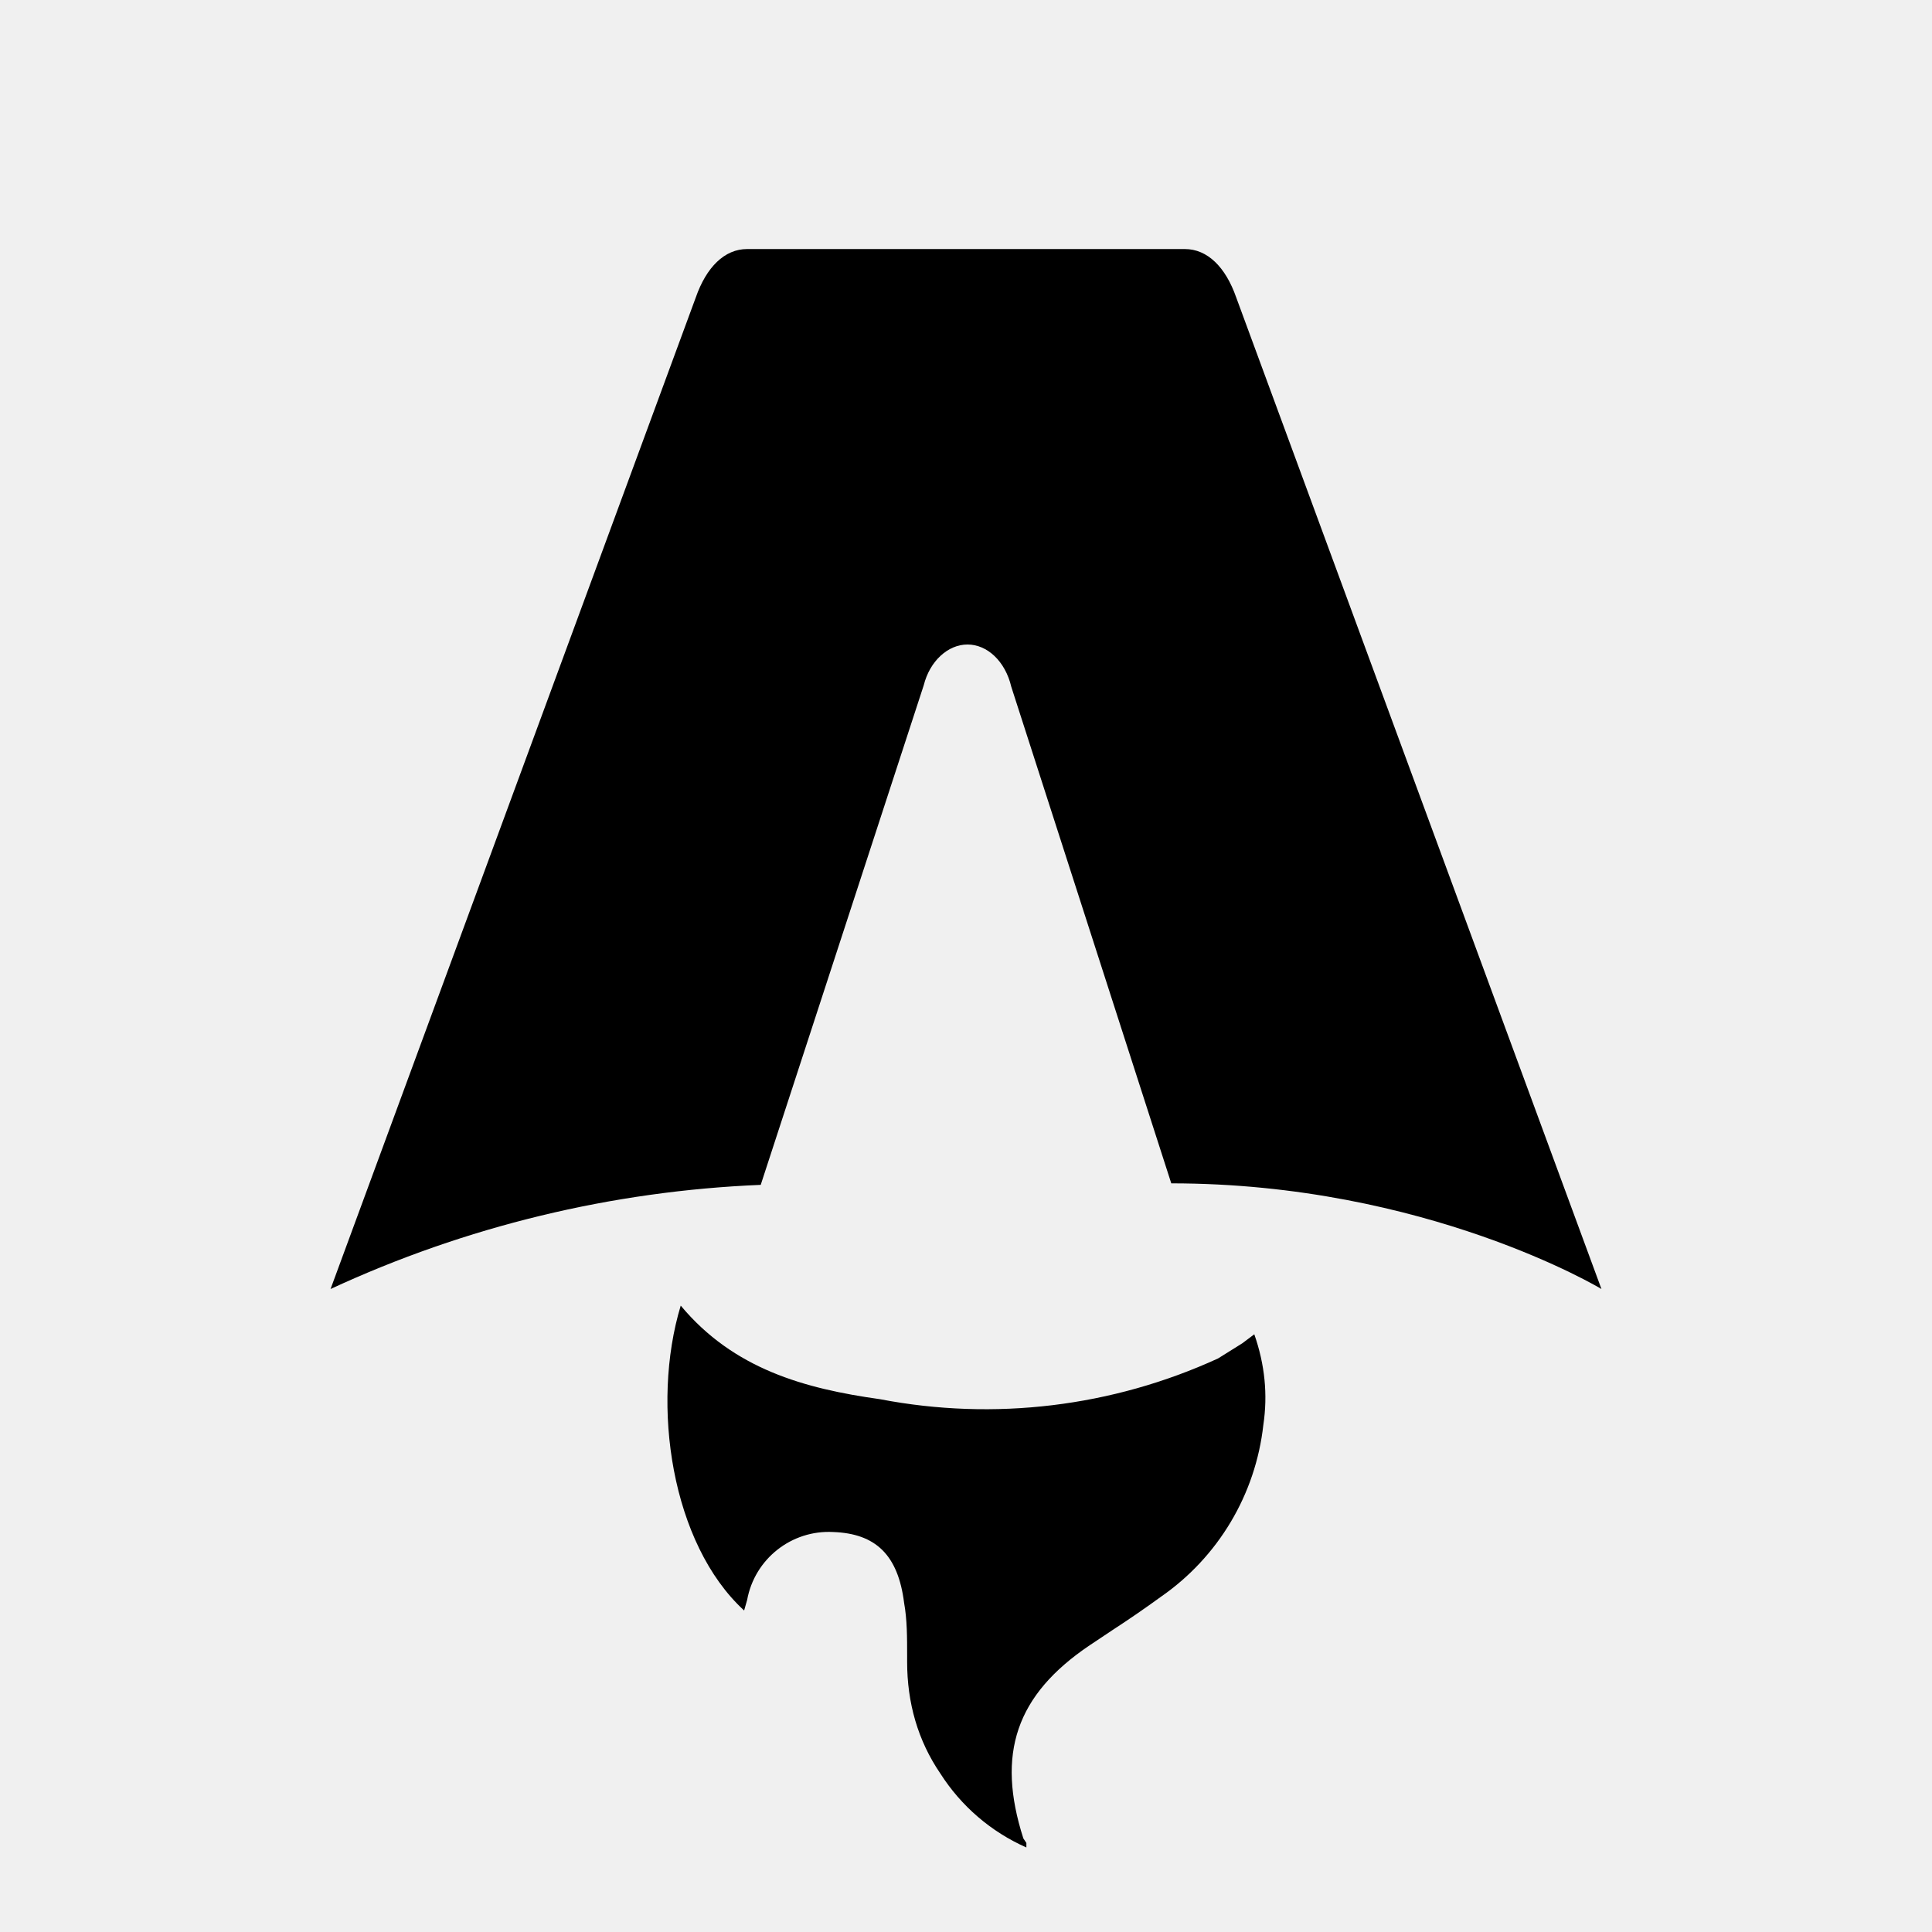
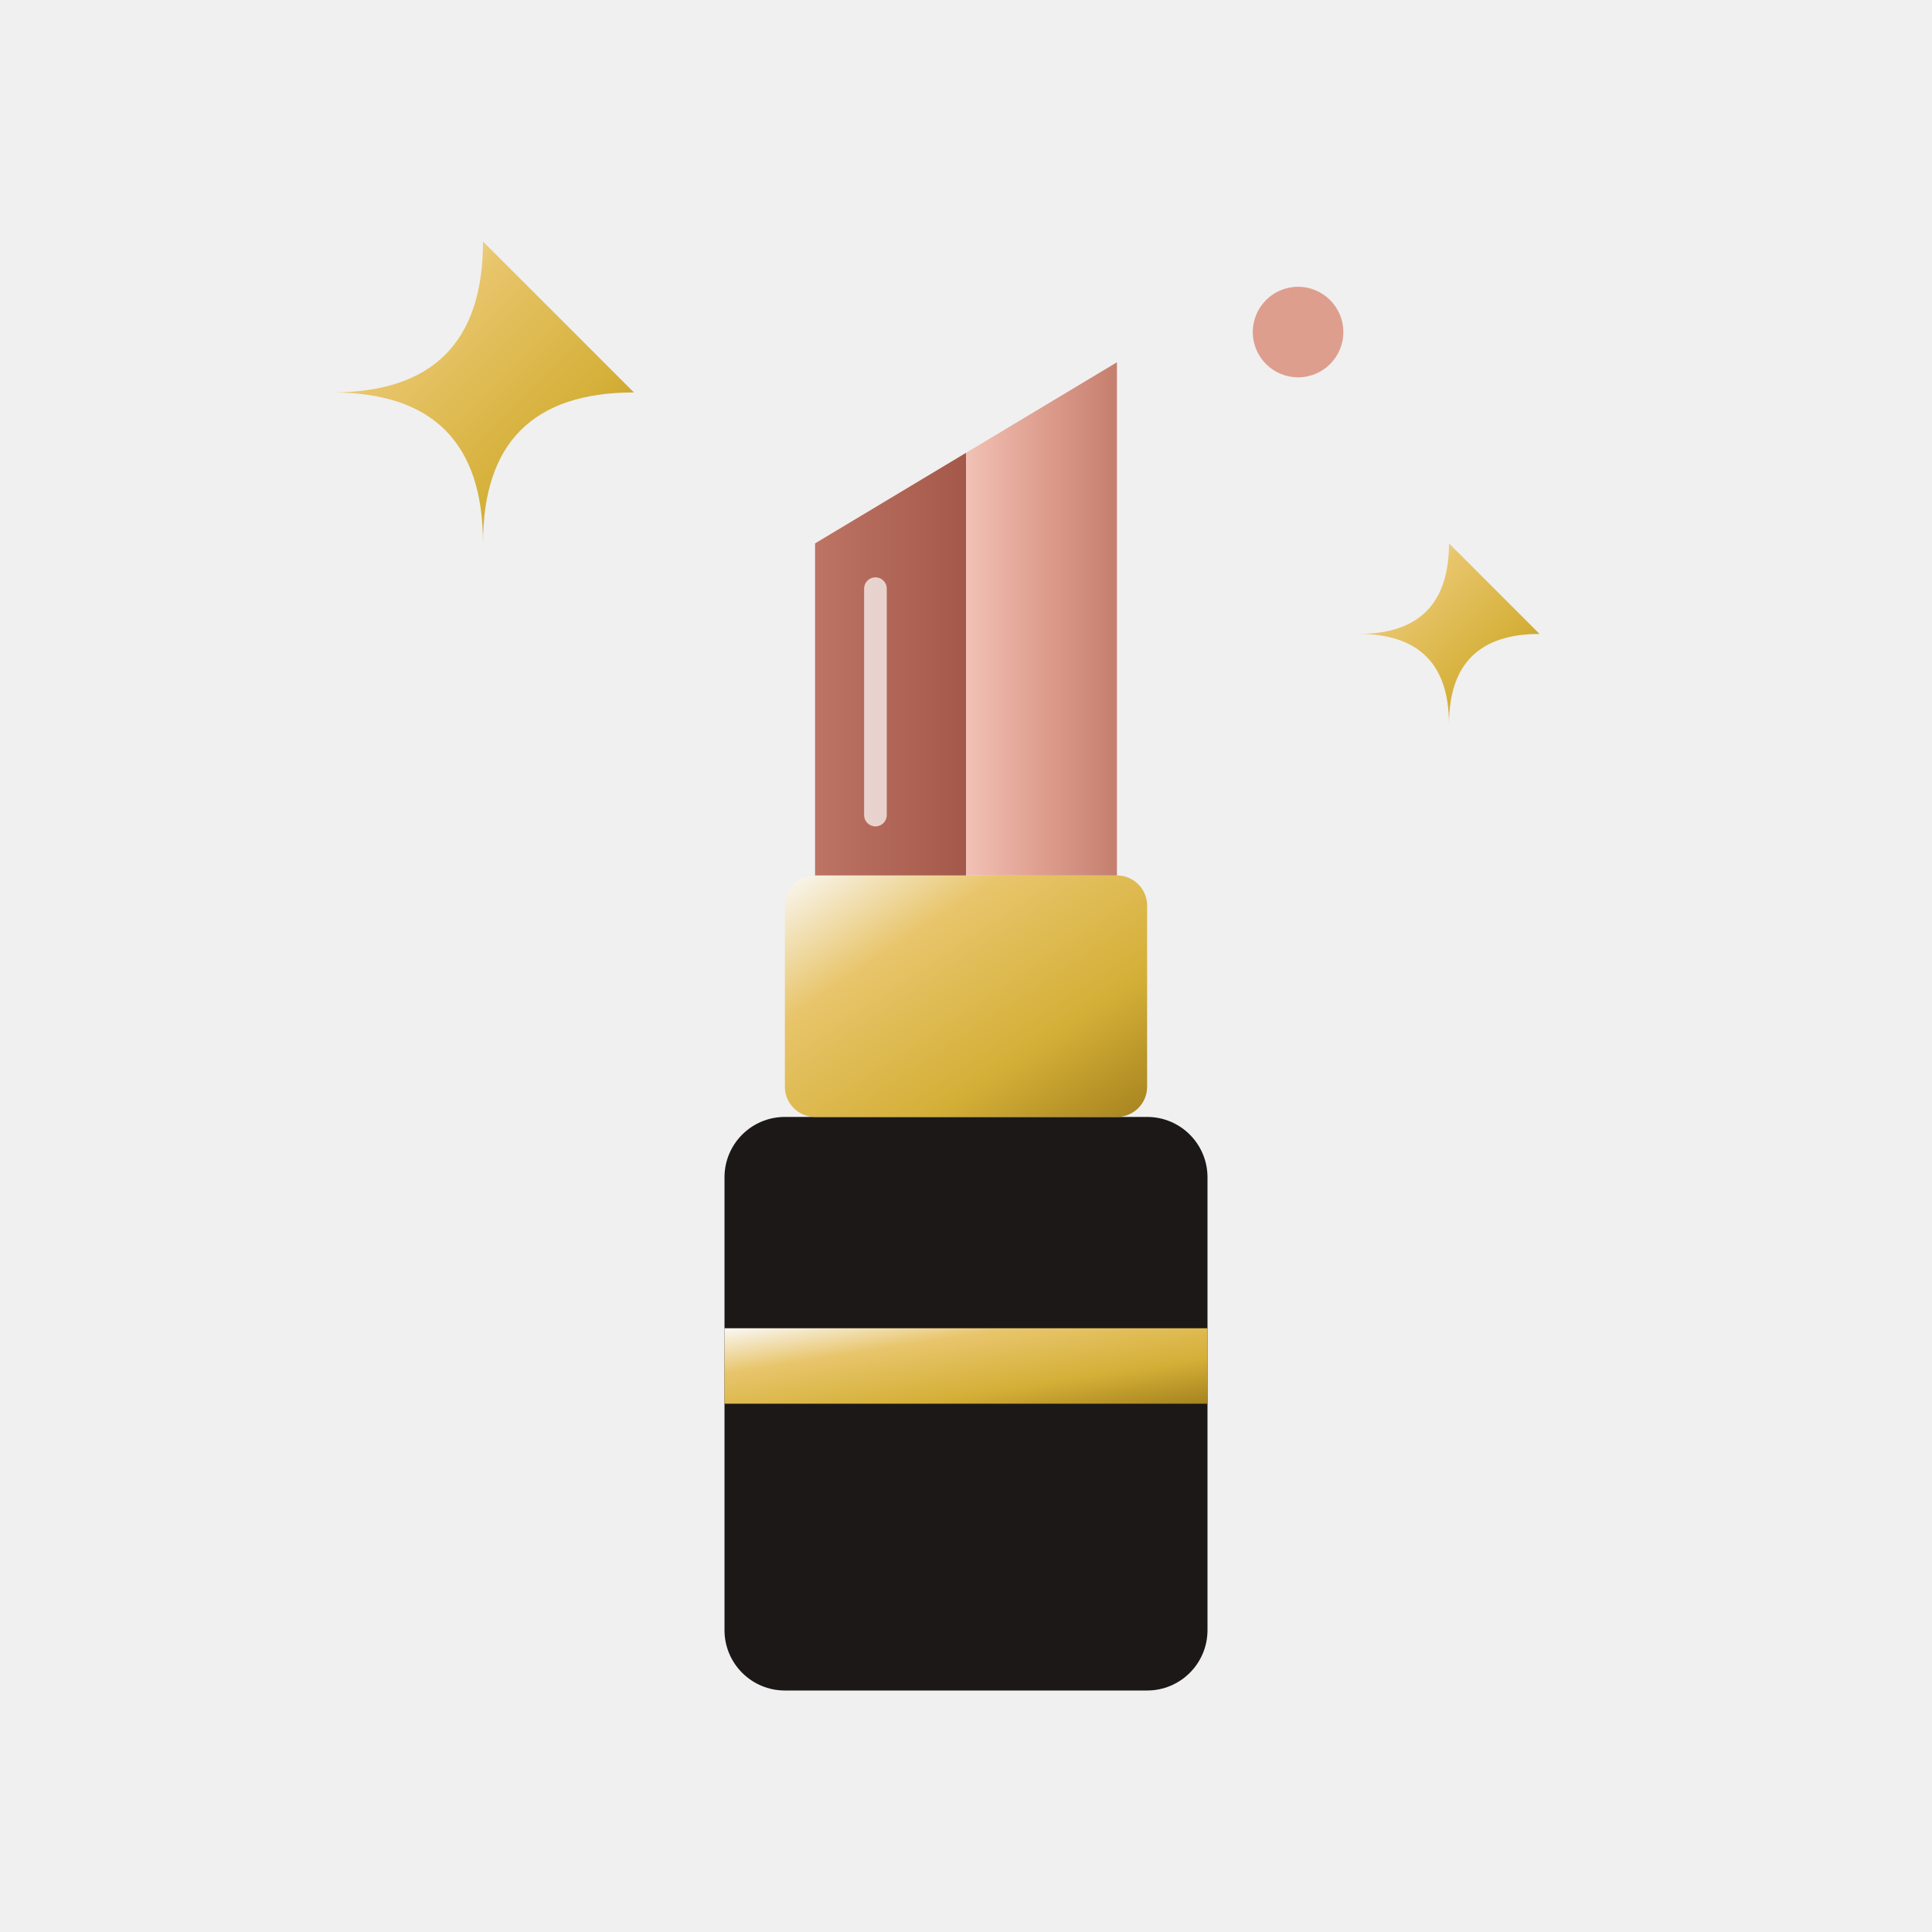
<svg xmlns="http://www.w3.org/2000/svg" fill="none" viewBox="0 0 128 128">
-   <path d="M50.4 78.5a75.1 75.1 0 0 0-28.5 6.9l24.2-65.7c.7-2 1.9-3.2 3.4-3.2h29c1.5 0 2.7 1.2 3.4 3.2l24.2 65.7s-11.6-7-28.5-7L67 45.5c-.4-1.7-1.6-2.8-2.9-2.8-1.3 0-2.5 1.1-2.9 2.7L50.4 78.5Zm-1.1 28.2Zm-4.2-20.2c-2 6.6-.6 15.8 4.2 20.2a17.5 17.5 0 0 1 .2-.7 5.5 5.5 0 0 1 5.7-4.5c2.8.1 4.3 1.5 4.7 4.7.2 1.1.2 2.3.2 3.5v.4c0 2.7.7 5.2 2.2 7.4a13 13 0 0 0 5.7 4.9v-.3l-.2-.3c-1.8-5.6-.5-9.5 4.4-12.8l1.5-1a73 73 0 0 0 3.2-2.2 16 16 0 0 0 6.8-11.4c.3-2 .1-4-.6-6l-.8.6-1.6 1a37 37 0 0 1-22.4 2.7c-5-.7-9.7-2-13.2-6.2Z" />
+   <defs>
+     <linearGradient id="gold-grad" x1="0%" y1="0%" x2="100%" y2="100%">
+       <stop offset="0%" stop-color="#FAF8F5" />
+       <stop offset="30%" stop-color="#E8C56B" />
+       <stop offset="70%" stop-color="#D4AF37" />
+       <stop offset="100%" stop-color="#A6831F" />
+     </linearGradient>
+     <linearGradient id="rose-grad" x1="0%" y1="0%" x2="100%" y2="0%">
+       <stop offset="0%" stop-color="#F2C1B6" />
+       <stop offset="50%" stop-color="#DE9E8E" />
+       <stop offset="100%" stop-color="#C57E6E" />
+     </linearGradient>
+     <linearGradient id="rose-shadow" x1="0%" y1="0%" x2="100%" y2="0%">
+       <stop offset="0%" stop-color="#BD7464" />
+       <stop offset="100%" stop-color="#A45849" />
+     </linearGradient>
+   </defs>
  <style>
-         path { fill: #000; }
-         @media (prefers-color-scheme: dark) {
-             path { fill: #FFF; }
-         }
-     </style>
+     .casing-base {
+       fill: #1C1817;
+       transition: fill 0.3s ease;
+     }
+     @media (prefers-color-scheme: dark) {
+       .casing-base {
+         fill: #FAF8F5;
+       }
+     }
+   </style>
+   <path d="M 32 16 Q 32 26 22 26 Q 32 26 32 36 Q 32 26 42 26 Z" fill="url(#gold-grad)" />
+   <path d="M 96 36 Q 96 42 90 42 Q 96 42 96 48 Q 96 42 102 42 Z" fill="url(#gold-grad)" />
+   <circle cx="86" cy="22" r="3" fill="#DE9E8E" />
+   <rect class="casing-base" x="48" y="74" width="32" height="38" rx="4" />
+   <rect x="48" y="88" width="32" height="5" fill="url(#gold-grad)" />
+   <rect x="52" y="58" width="24" height="16" rx="2" fill="url(#gold-grad)" />
+   <path d="M 54 58 L 54 36 L 64 30 L 64 58 Z" fill="url(#rose-shadow)" />
+   <path d="M 64 58 L 64 30 L 74 24 L 74 58 Z" fill="url(#rose-grad)" />
+   <path d="M 58 54 L 58 39" stroke="#FFFFFF" stroke-width="1.5" stroke-linecap="round" opacity="0.7" />
</svg>
